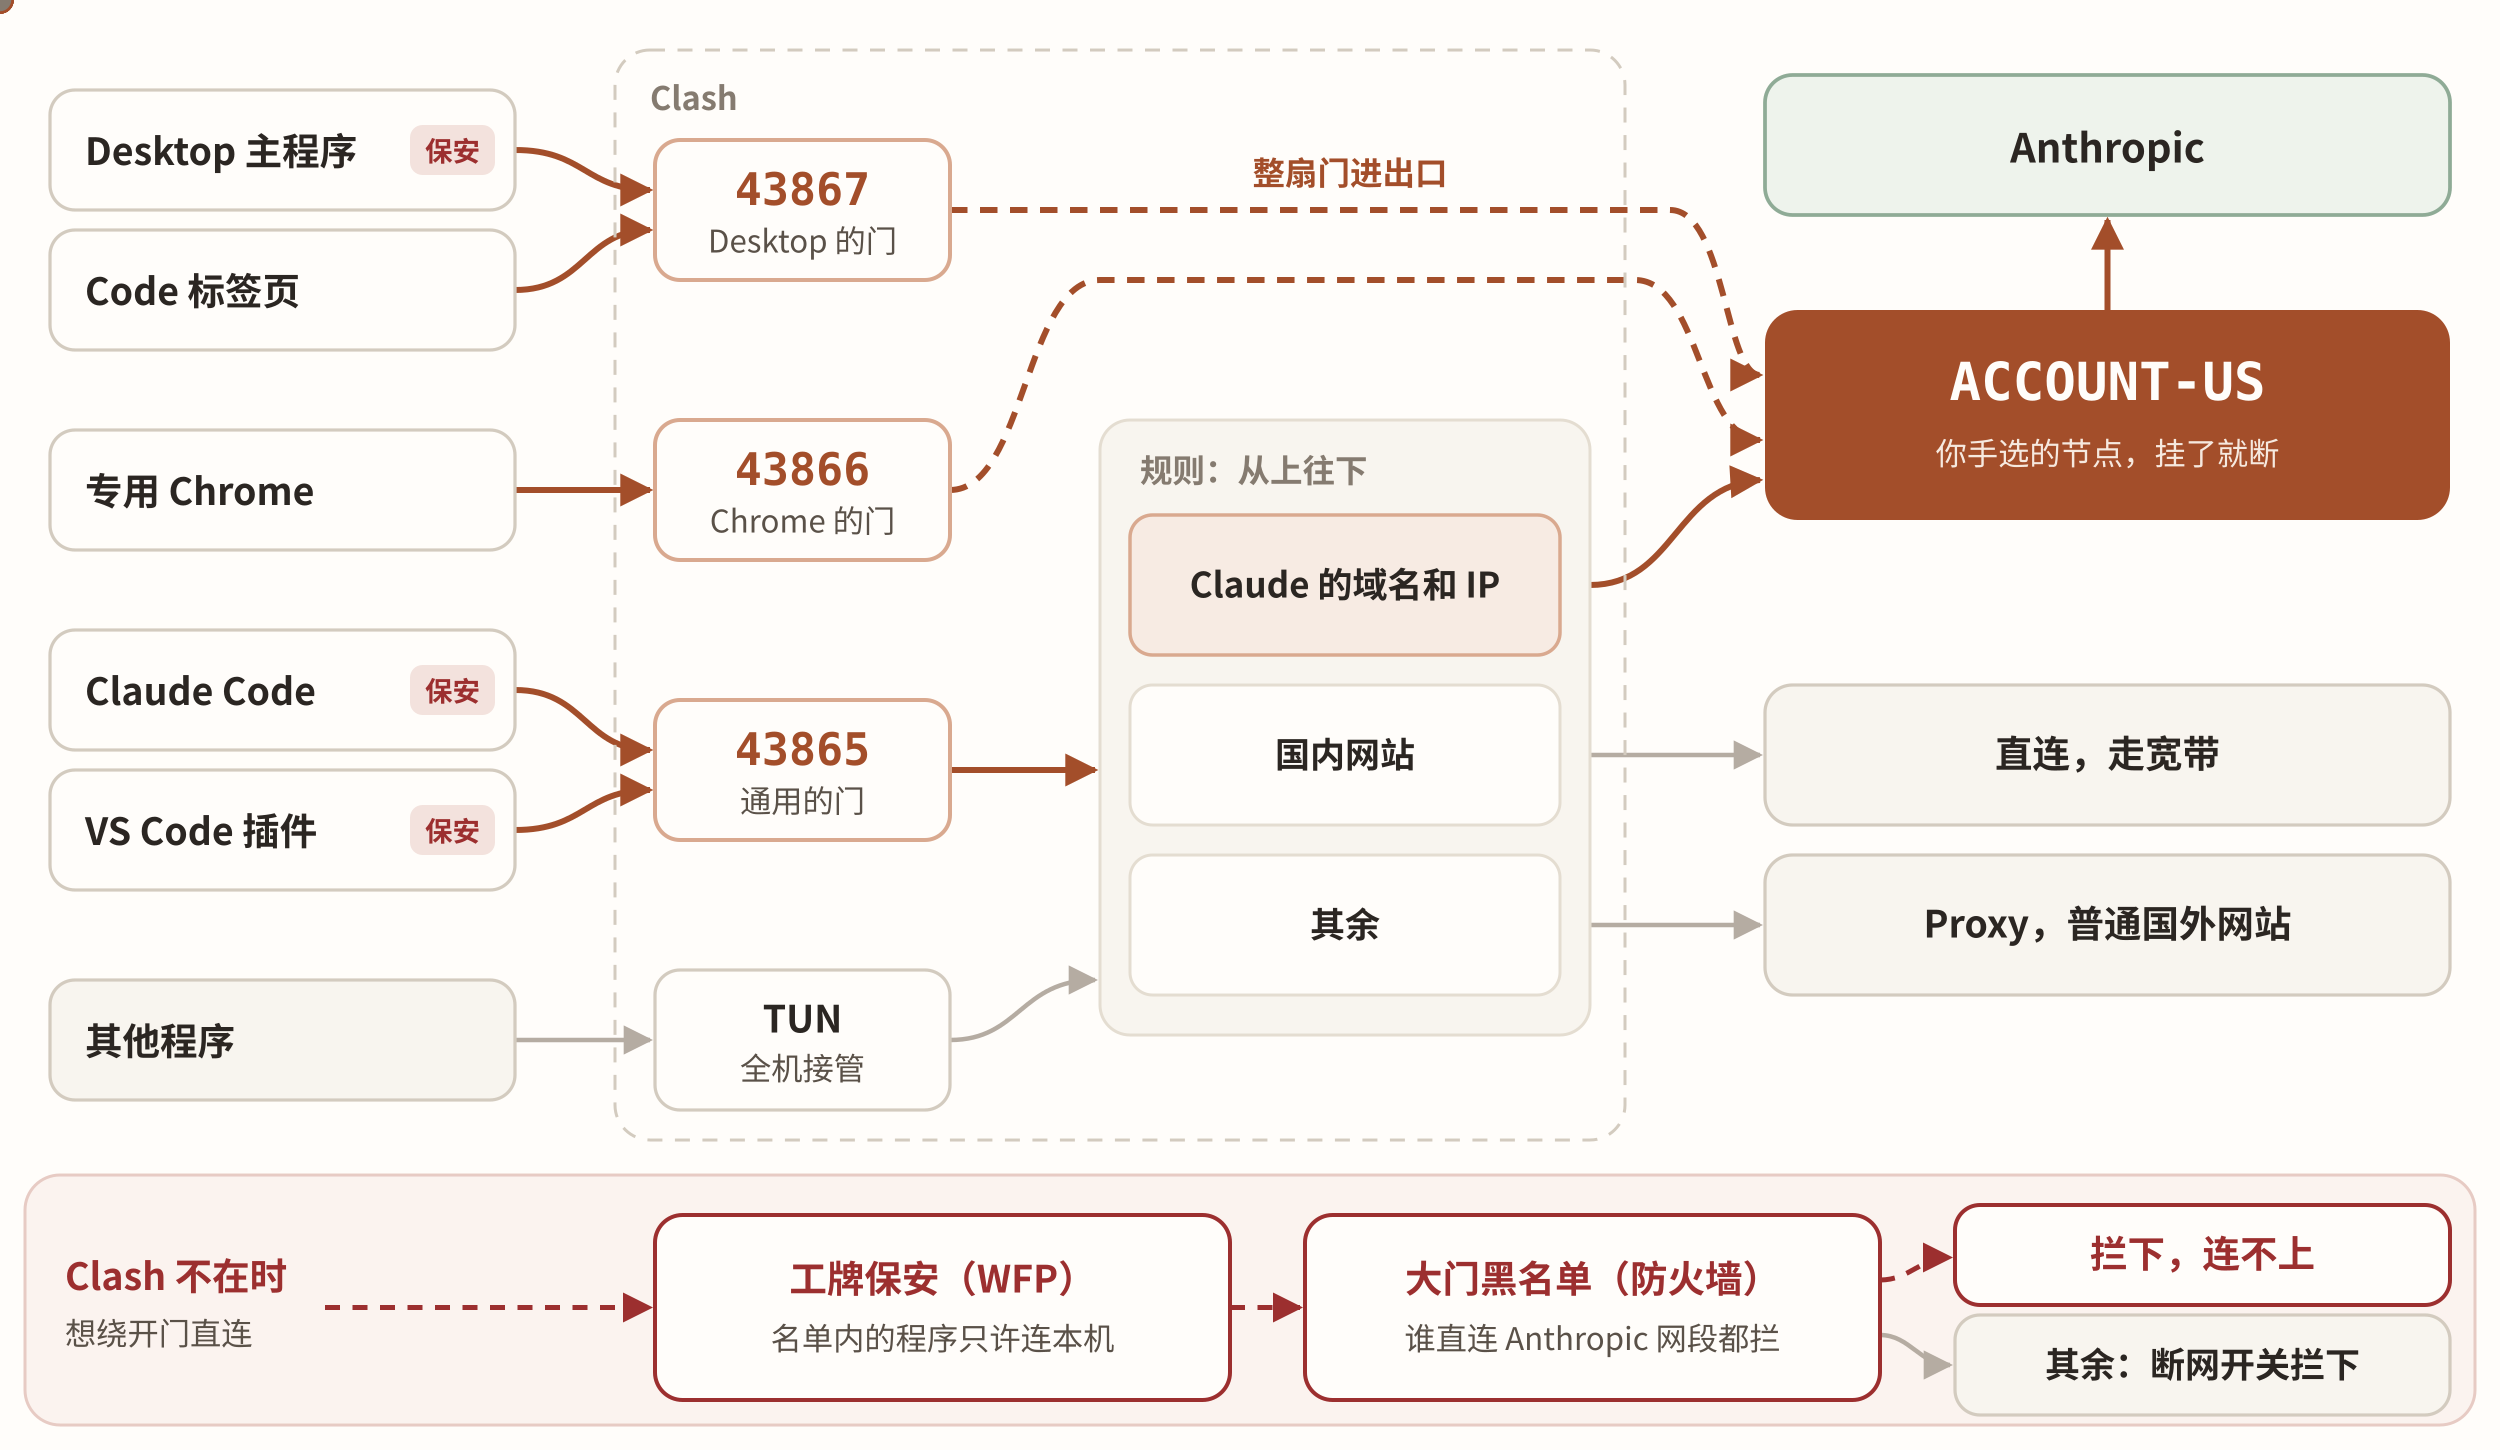
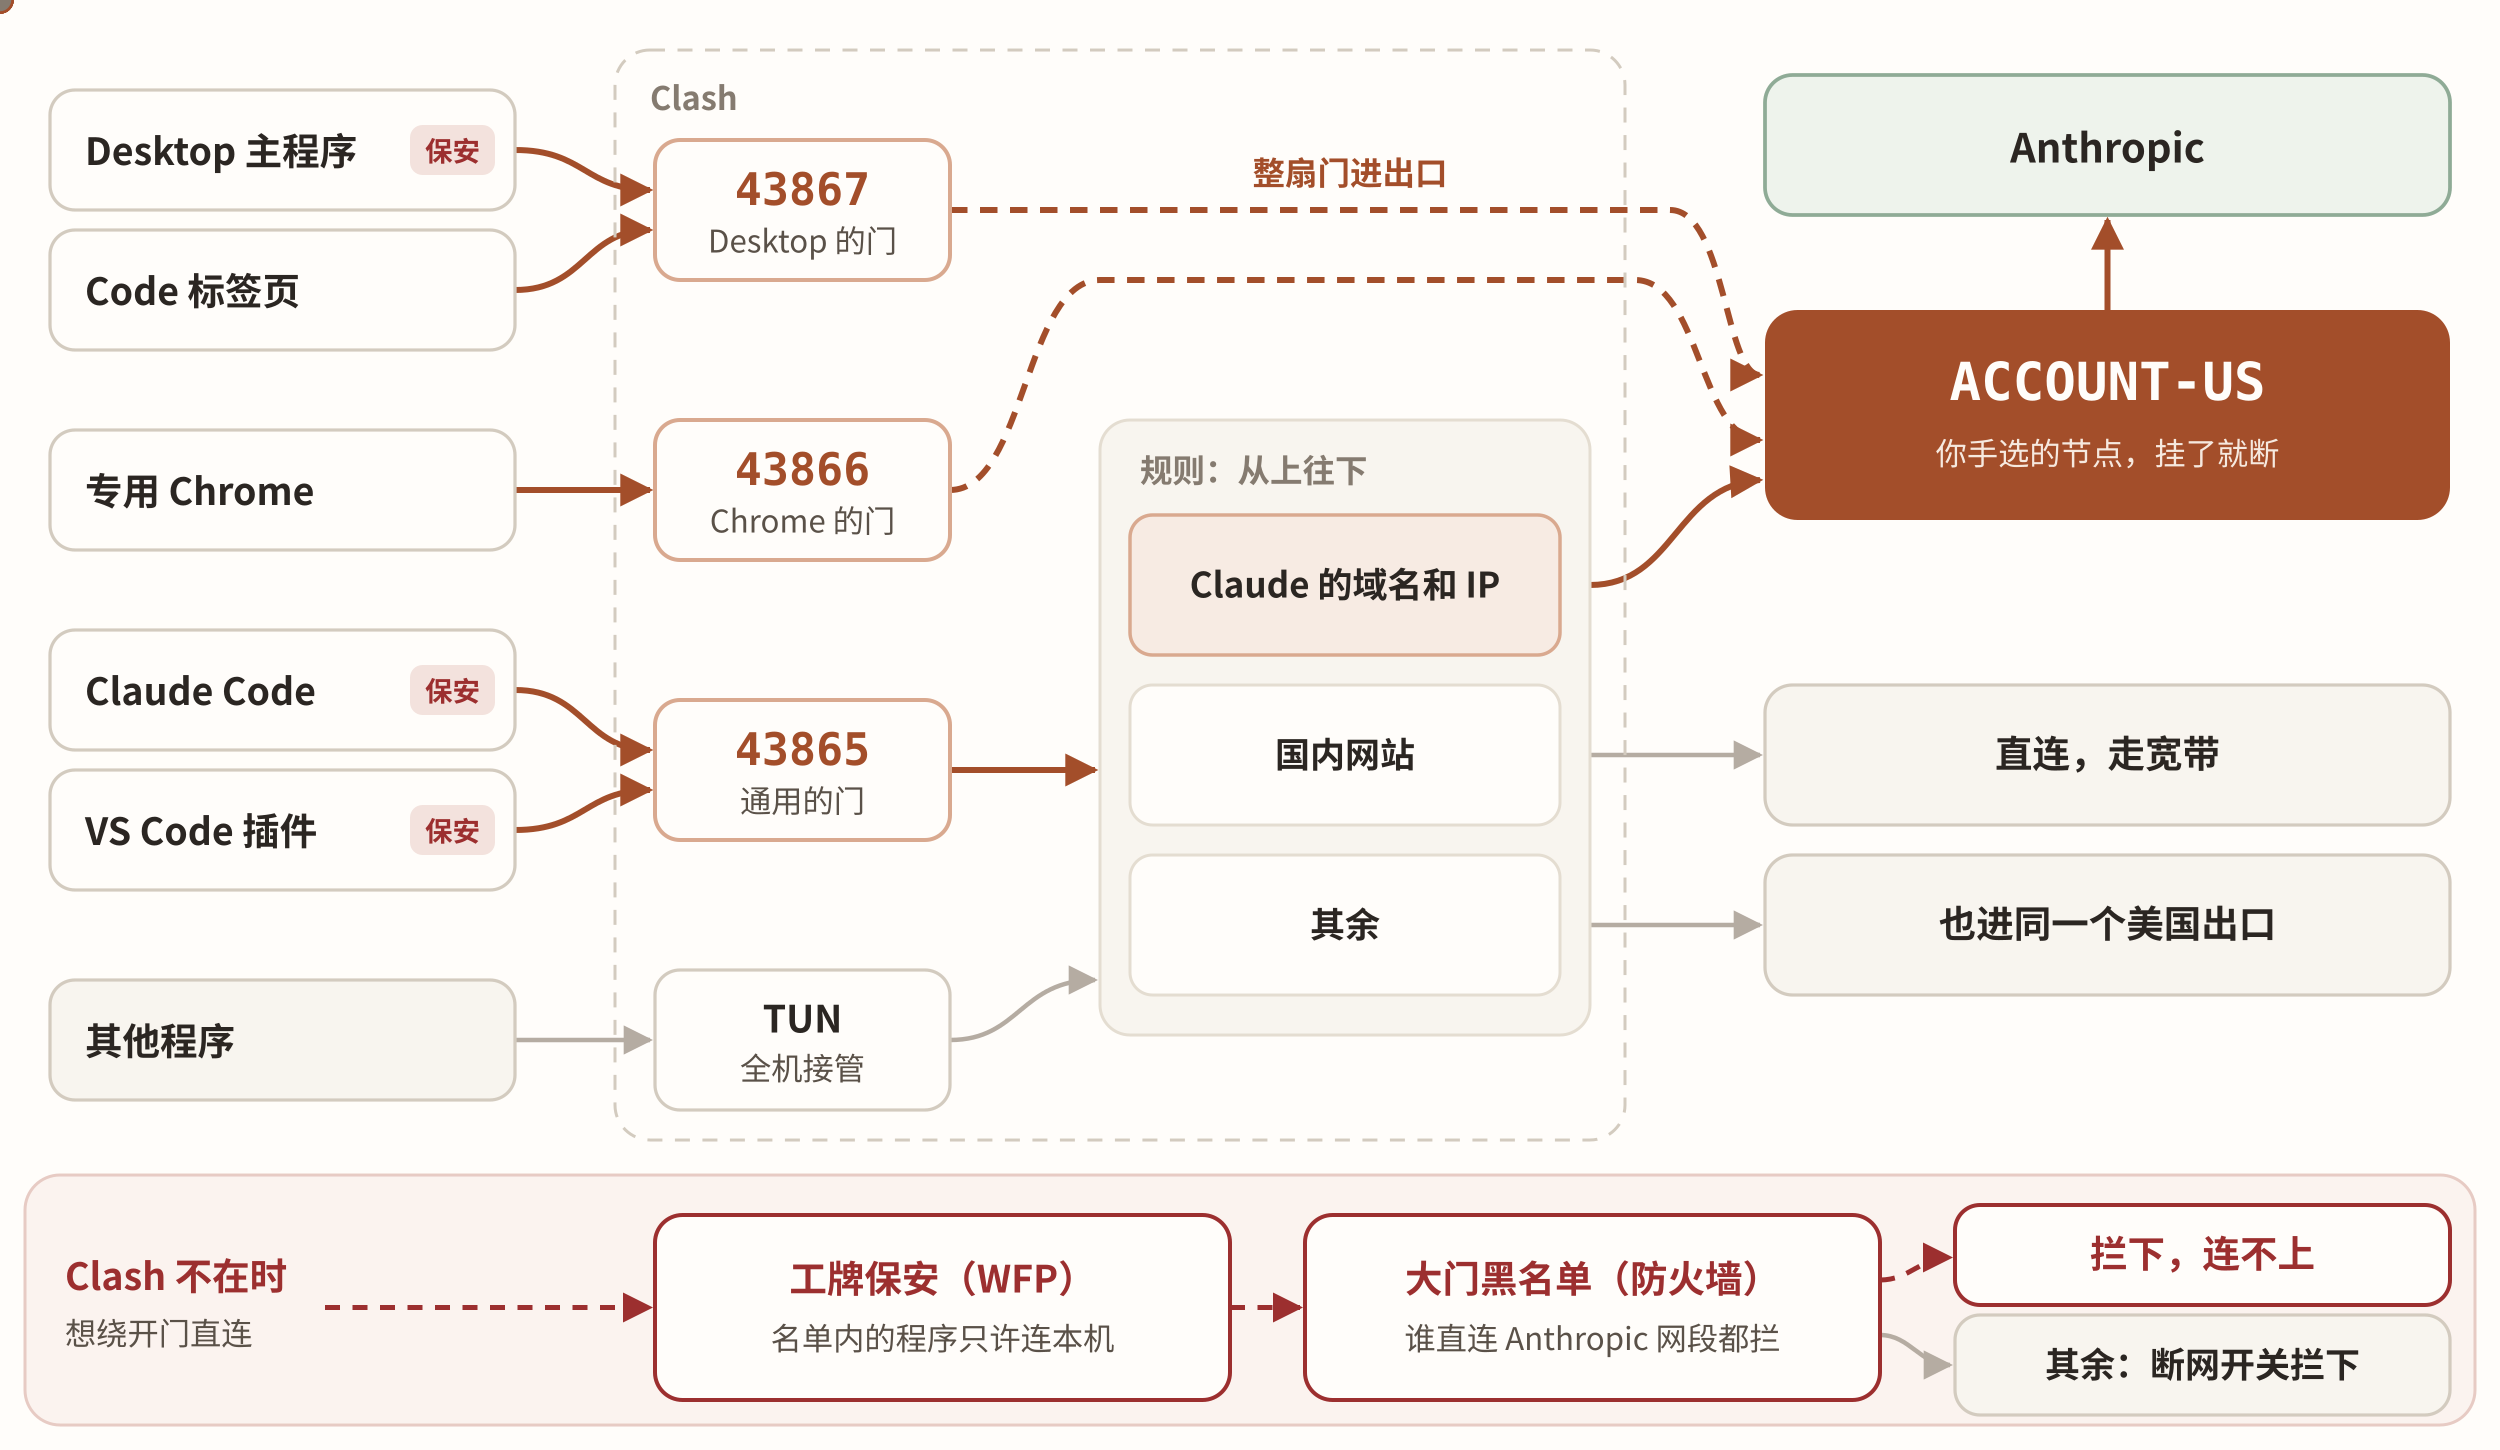
<svg xmlns="http://www.w3.org/2000/svg" id="flowmap" viewBox="0 0 1000 580" width="1000" height="580" role="img" aria-label="Claude 环境总架构：程序经三扇门和 TUN 进入 Clash，Claude 的流量都到 ACCOUNT-US；Clash 不在时由工牌保安和大门黑名单拦住直连">
  <defs>
    <style>
      .fm-t { font-family: "Microsoft YaHei UI", "Microsoft YaHei", "PingFang SC", "Noto Sans CJK SC", system-ui, sans-serif; }
      .fm-m { font-family: "Cascadia Mono", "Cascadia Code", Consolas, "SF Mono", ui-monospace, monospace; }
      .fm-b { font-size: 15px; font-weight: 700; fill: #2b2622; }
      .fm-s { font-size: 12.5px; fill: #5a5148; }
      .fm-h { font-size: 13px; font-weight: 700; fill: #857b70; }
      .fm-port { font-size: 18px; font-weight: 700; fill: #a34e2a; }
      .fm-note { font-size: 13px; font-weight: 700; fill: #a34e2a; }
      .fm-acc { font-size: 21px; font-weight: 700; fill: #fffdfa; }
      .fm-acs { font-size: 12.5px; fill: #f6e9df; }
      .fm-red { font-size: 15px; font-weight: 700; fill: #9c2f2f; }
      .fm-pill { font-size: 11px; font-weight: 700; fill: #9c2f2f; }
      .fm-box { fill: #fffdfa; stroke: #d3cbbf; stroke-width: 1.3; }
      .fm-door { fill: #fffdfa; stroke: #d9a98f; stroke-width: 1.6; }
      .fm-rules { fill: #f8f5ef; stroke: #e4ddd1; stroke-width: 1.2; }
      .fm-row { fill: #fffdfa; stroke: #e4ddd1; stroke-width: 1.2; }
      .fm-row1 { fill: #f7ebe3; stroke: #d9a98f; stroke-width: 1.4; }
      .fm-exit { fill: #a34e2a; }
      .fm-ok { fill: #eef3ec; stroke: #8fab96; stroke-width: 1.5; }
      .fm-mute { fill: #f8f5ef; stroke: #d3cbbf; stroke-width: 1.3; }
      .fm-zone { fill: none; stroke: #d3cbbf; stroke-width: 1.2; stroke-dasharray: 6 5; }
      .fm-band { fill: #fbf3ef; stroke: #e7cbc4; stroke-width: 1.2; }
      .fm-gate { fill: #fffdfa; stroke: #9c2f2f; stroke-width: 1.6; }
      .fm-pillbg { fill: #f3e2dd; }
      .fm-g { stroke: #b5aca2; stroke-width: 1.8; fill: none; }
      .fm-o { stroke: #a34e2a; stroke-width: 2.4; fill: none; }
      .fm-od { stroke: #a34e2a; stroke-width: 2.4; fill: none; stroke-dasharray: 7 5; }
      .fm-r { stroke: #9c2f2f; stroke-width: 2; fill: none; stroke-dasharray: 6 5; }
      .fm-ma { fill: #b5aca2; } .fm-mo { fill: #a34e2a; } .fm-mr { fill: #9c2f2f; }
      .fm-dot { fill: #a34e2a; }
      .fm-dotg { fill: #857b70; }
      @media (prefers-reduced-motion: reduce) { #ambient { display: none; } }
    </style>
    <marker id="fm-a" viewBox="0 0 10 10" refX="9" refY="5" markerWidth="6.5" markerHeight="6.5" orient="auto">
      <path d="M0,0 L10,5 L0,10 z" class="fm-ma" />
    </marker>
    <marker id="fm-c" viewBox="0 0 10 10" refX="9" refY="5" markerWidth="5.5" markerHeight="5.5" orient="auto">
      <path d="M0,0 L10,5 L0,10 z" class="fm-mo" />
    </marker>
    <marker id="fm-d" viewBox="0 0 10 10" refX="9" refY="5" markerWidth="6" markerHeight="6" orient="auto">
      <path d="M0,0 L10,5 L0,10 z" class="fm-mr" />
    </marker>
  </defs>
  <rect width="1000" height="580" fill="#fffdfa" />
  <rect class="fm-band" x="10" y="470" width="980" height="100" rx="14" />
  <path id="p-desktop" class="fm-p fm-o" d="M206,60 C234,60 234,76 260,76" marker-end="url(#fm-c)" />
  <path id="p-code" class="fm-p fm-o" d="M206,116 C234,116 234,92 260,92" marker-end="url(#fm-c)" />
  <path id="p-chrome" class="fm-p fm-o" d="M206,196 H260" marker-end="url(#fm-c)" />
  <path id="p-cli" class="fm-p fm-o" d="M206,276 C234,276 234,300 260,300" marker-end="url(#fm-c)" />
  <path id="p-plugin" class="fm-p fm-o" d="M206,332 C234,332 234,316 260,316" marker-end="url(#fm-c)" />
  <path id="p-other" class="fm-p fm-g" d="M206,416 H260" marker-end="url(#fm-a)" />
  <path id="p-d67-acc" class="fm-p fm-od" d="M380,84 H668 C690,84 690,150 704,150" marker-end="url(#fm-c)" />
  <path id="p-d66-acc" class="fm-p fm-od" d="M380,196 C410,196 410,112 440,112 H654 C680,112 680,176 704,176" marker-end="url(#fm-c)" />
  <path id="p-d65-box" class="fm-p fm-o" d="M380,308 H438" marker-end="url(#fm-c)" />
  <path id="p-tun-box" class="fm-p fm-g" d="M380,416 C408,416 408,392 438,392" marker-end="url(#fm-a)" />
  <path id="p-r1-acc" class="fm-p fm-o" d="M636,234 C670,234 670,194 704,192" marker-end="url(#fm-c)" />
  <path id="p-r2-direct" class="fm-p fm-g" d="M636,302 H704" marker-end="url(#fm-a)" />
  <path id="p-r3-proxy" class="fm-p fm-g" d="M636,370 H704" marker-end="url(#fm-a)" />
  <path id="p-acc-anth" class="fm-p fm-o" d="M843,124 V88" marker-end="url(#fm-c)" />
  <path id="p-off-g1" class="fm-p fm-r" d="M130,523 H260" marker-end="url(#fm-d)" />
  <path id="p-g1-g2" class="fm-p fm-r" d="M492,523 H520" marker-end="url(#fm-d)" />
  <path id="p-g2-end" class="fm-p fm-r" d="M752,512 C764,512 768,503 780,503" marker-end="url(#fm-d)" />
  <path id="p-g2-wan" class="fm-p fm-g" d="M752,534 C764,534 768,546 780,546" marker-end="url(#fm-a)" />
  <rect id="n-clash" class="fm-zone" x="246" y="20" width="404" height="436" rx="14" />
  <text id="t-clash" x="260" y="44" class="fm-t fm-h">Clash</text>
  <text id="n-note" x="540" y="74" text-anchor="middle" class="fm-n fm-t fm-note">整扇门进出口</text>
  <g id="n-desktop" class="fm-n fm-pick" data-pick="desktop">
    <rect class="fm-box" x="20" y="36" width="186" height="48" rx="10" />
    <text x="34" y="66" class="fm-t fm-b">Desktop 主程序</text>
    <rect class="fm-pillbg" x="164" y="50" width="34" height="20" rx="5" />
    <text x="181" y="64.5" text-anchor="middle" class="fm-t fm-pill">保安</text>
  </g>
  <g id="n-code" class="fm-n fm-pick" data-pick="code">
    <rect class="fm-box" x="20" y="92" width="186" height="48" rx="10" />
    <text x="34" y="122" class="fm-t fm-b">Code 标签页</text>
  </g>
  <g id="n-chrome" class="fm-n fm-pick" data-pick="chrome">
    <rect class="fm-box" x="20" y="172" width="186" height="48" rx="10" />
    <text x="34" y="202" class="fm-t fm-b">专用 Chrome</text>
  </g>
  <g id="n-cli" class="fm-n fm-pick" data-pick="cli">
    <rect class="fm-box" x="20" y="252" width="186" height="48" rx="10" />
    <text x="34" y="282" class="fm-t fm-b">Claude Code</text>
    <rect class="fm-pillbg" x="164" y="266" width="34" height="20" rx="5" />
    <text x="181" y="280.5" text-anchor="middle" class="fm-t fm-pill">保安</text>
  </g>
  <g id="n-plugin" class="fm-n fm-pick" data-pick="plugin">
    <rect class="fm-box" x="20" y="308" width="186" height="48" rx="10" />
    <text x="34" y="338" class="fm-t fm-b">VS Code 插件</text>
    <rect class="fm-pillbg" x="164" y="322" width="34" height="20" rx="5" />
    <text x="181" y="336.5" text-anchor="middle" class="fm-t fm-pill">保安</text>
  </g>
  <g id="n-other" class="fm-n fm-pick" data-pick="other">
    <rect class="fm-mute" x="20" y="392" width="186" height="48" rx="10" />
    <text x="34" y="422" class="fm-t fm-b">其他程序</text>
  </g>
  <g id="n-d67" class="fm-n">
    <rect class="fm-door" x="262" y="56" width="118" height="56" rx="10" />
    <text x="321" y="82" text-anchor="middle" class="fm-m fm-port">43867</text>
    <text x="321" y="101" text-anchor="middle" class="fm-t fm-s">Desktop 的门</text>
  </g>
  <g id="n-d66" class="fm-n">
    <rect class="fm-door" x="262" y="168" width="118" height="56" rx="10" />
    <text x="321" y="194" text-anchor="middle" class="fm-m fm-port">43866</text>
    <text x="321" y="213" text-anchor="middle" class="fm-t fm-s">Chrome 的门</text>
  </g>
  <g id="n-d65" class="fm-n">
    <rect class="fm-door" x="262" y="280" width="118" height="56" rx="10" />
    <text x="321" y="306" text-anchor="middle" class="fm-m fm-port">43865</text>
    <text x="321" y="325" text-anchor="middle" class="fm-t fm-s">通用的门</text>
  </g>
  <g id="n-tun" class="fm-n">
    <rect class="fm-box" x="262" y="388" width="118" height="56" rx="10" />
    <text x="321" y="413" text-anchor="middle" class="fm-t fm-b">TUN</text>
    <text x="321" y="432" text-anchor="middle" class="fm-t fm-s">全机接管</text>
  </g>
  <g id="n-rules" class="fm-n">
    <rect class="fm-rules" x="440" y="168" width="196" height="246" rx="12" />
    <text x="456" y="193" class="fm-t fm-h">规则：从上往下</text>
  </g>
  <g id="n-r1" class="fm-n">
    <rect class="fm-row1" x="452" y="206" width="172" height="56" rx="9" />
    <text x="538" y="239" text-anchor="middle" class="fm-t fm-b" style="font-size:14px">Claude 的域名和 IP</text>
  </g>
  <g id="n-r2" class="fm-n">
    <rect class="fm-row" x="452" y="274" width="172" height="56" rx="9" />
    <text x="538" y="307" text-anchor="middle" class="fm-t fm-b" style="font-size:14px">国内网站</text>
  </g>
  <g id="n-r3" class="fm-n">
    <rect class="fm-row" x="452" y="342" width="172" height="56" rx="9" />
    <text x="538" y="375" text-anchor="middle" class="fm-t fm-b" style="font-size:14px">其余</text>
  </g>
  <g id="n-anth" class="fm-n">
    <rect class="fm-ok" x="706" y="30" width="274" height="56" rx="11" />
    <text x="843" y="65" text-anchor="middle" class="fm-t fm-b" style="font-size:16px">Anthropic</text>
  </g>
  <g id="n-acc" class="fm-n">
    <rect class="fm-exit" x="706" y="124" width="274" height="84" rx="13" />
    <text x="843" y="160" text-anchor="middle" class="fm-m fm-acc">ACCOUNT-US</text>
    <text x="843" y="186" text-anchor="middle" class="fm-t fm-acs">你手选的节点，挂了就断</text>
  </g>
  <g id="n-direct" class="fm-n">
    <rect class="fm-mute" x="706" y="274" width="274" height="56" rx="11" />
    <text x="843" y="307" text-anchor="middle" class="fm-t fm-b">直连，走宽带</text>
  </g>
  <g id="n-proxy" class="fm-n">
    <rect class="fm-mute" x="706" y="342" width="274" height="56" rx="11" />
-     <text x="843" y="375" text-anchor="middle" class="fm-t fm-b">Proxy，普通国外网站</text>
+     <text x="843" y="375" text-anchor="middle" class="fm-t fm-b">也进同一个美国出口</text>
  </g>
  <g id="n-off" class="fm-n">
    <text x="26" y="516" class="fm-t fm-red">Clash 不在时</text>
    <text x="26" y="538" class="fm-t fm-s">想绕开门直连</text>
  </g>
  <g id="n-g1" class="fm-n">
    <rect class="fm-gate" x="262" y="486" width="230" height="74" rx="11" />
    <text x="377" y="517" text-anchor="middle" class="fm-t fm-red">工牌保安（WFP）</text>
    <text x="377" y="540" text-anchor="middle" class="fm-t fm-s">名单内的程序只许连本机</text>
  </g>
  <g id="n-g2" class="fm-n">
    <rect class="fm-gate" x="522" y="486" width="230" height="74" rx="11" />
    <text x="637" y="517" text-anchor="middle" class="fm-t fm-red">大门黑名单（防火墙）</text>
    <text x="637" y="540" text-anchor="middle" class="fm-t fm-s">谁直连 Anthropic 网段都拦</text>
  </g>
  <g id="n-end" class="fm-n">
    <rect class="fm-gate" x="782" y="482" width="198" height="40" rx="10" />
    <text x="881" y="507" text-anchor="middle" class="fm-t fm-red">拦下，连不上</text>
  </g>
  <g id="n-wan" class="fm-n">
    <rect class="fm-mute" x="782" y="526" width="198" height="40" rx="10" />
    <text x="881" y="551" text-anchor="middle" class="fm-t fm-b" style="font-size:14px">其余：断网开关拦下</text>
  </g>
  <g id="ambient">
    <circle r="5.5" class="fm-dot">
      <animateMotion dur="3.2s" repeatCount="indefinite" path="M206,60 C234,60 234,84 262,84 H668 C690,84 690,150 704,150" />
    </circle>
    <circle r="5.5" class="fm-dot">
      <animateMotion dur="3.6s" repeatCount="indefinite" begin="0.6s" path="M206,116 C234,116 234,84 262,84 H668 C690,84 690,150 704,150" />
    </circle>
    <circle r="5.5" class="fm-dot">
      <animateMotion dur="3.4s" repeatCount="indefinite" begin="0.3s" path="M206,196 H380 C410,196 410,112 440,112 H654 C680,112 680,176 704,176" />
    </circle>
    <circle r="5.5" class="fm-dot">
      <animateMotion dur="3.8s" repeatCount="indefinite" begin="0.9s" path="M206,276 C234,276 234,308 262,308 H440 L538,234 H636 C670,234 670,194 704,192" />
    </circle>
    <circle r="5.5" class="fm-dot">
      <animateMotion dur="4s" repeatCount="indefinite" begin="1.6s" path="M206,332 C234,332 234,308 262,308 H440 L538,234 H636 C670,234 670,194 704,192" />
    </circle>
    <circle r="5.5" class="fm-dot">
      <animateMotion dur="1.4s" repeatCount="indefinite" path="M843,124 V88" />
    </circle>
    <circle r="4.5" class="fm-dotg">
      <animateMotion dur="4.6s" repeatCount="indefinite" begin="1.2s" path="M206,416 H380 C408,416 408,392 440,392 L538,370 H704" />
    </circle>
  </g>
</svg>
